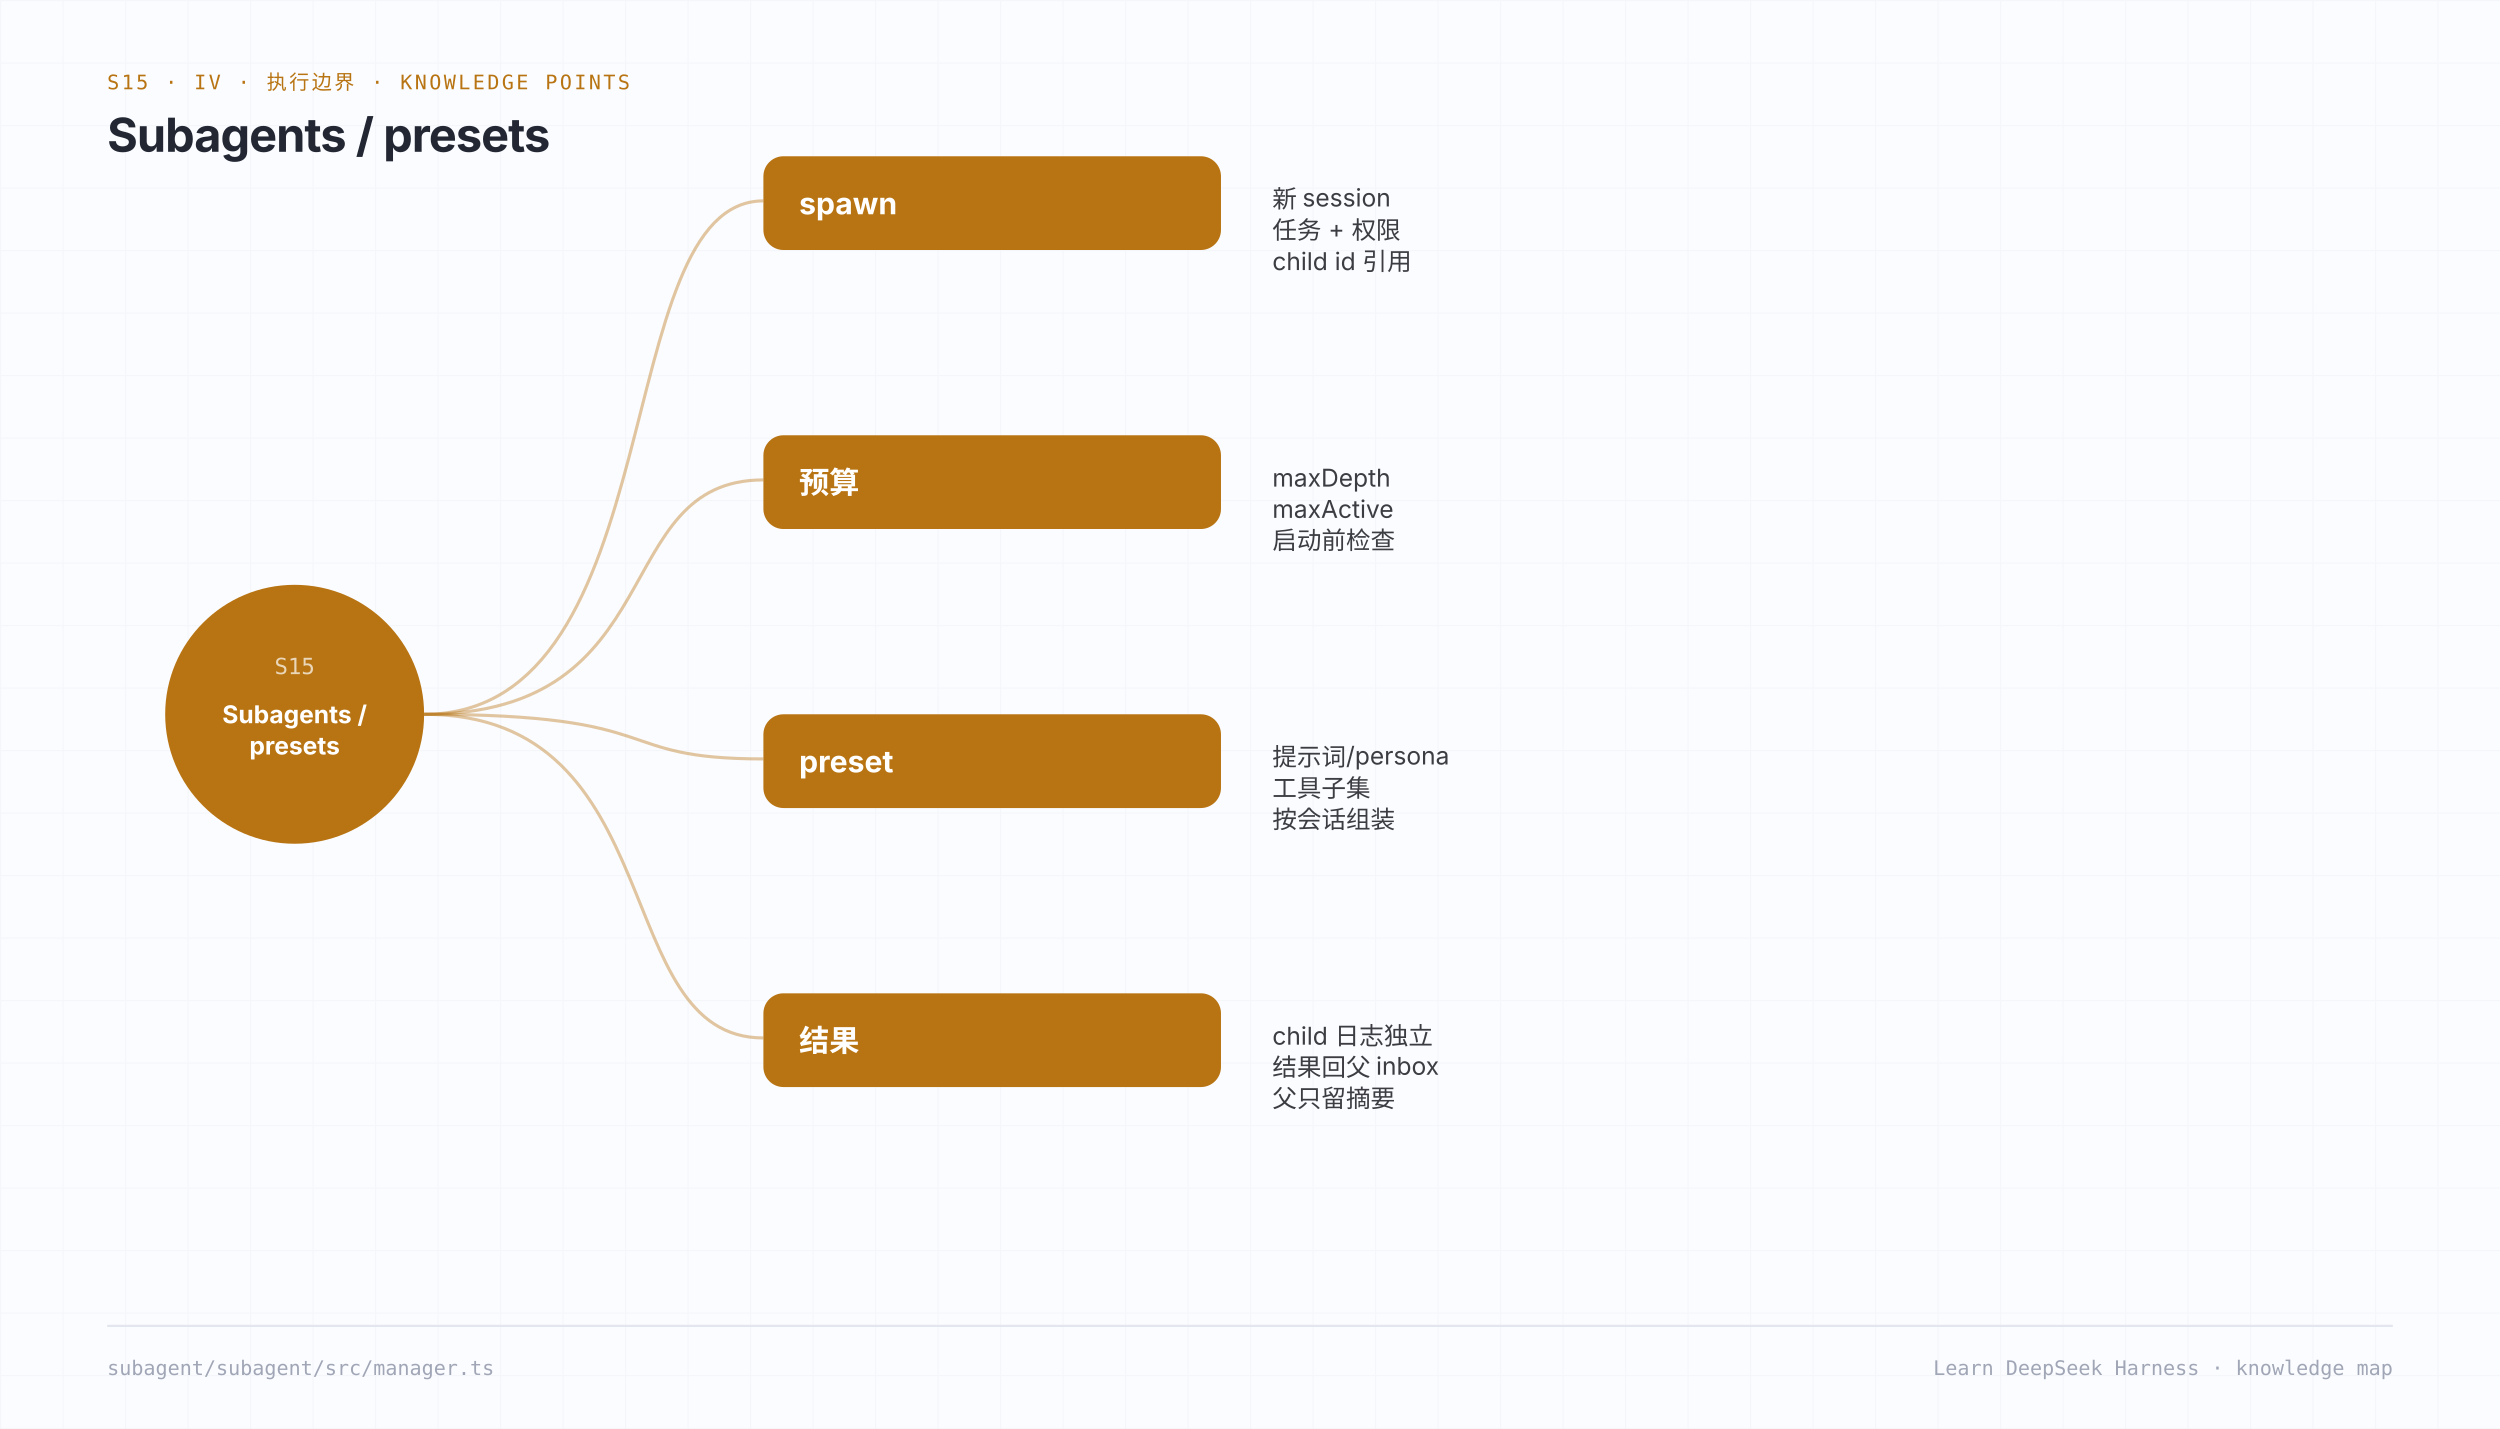
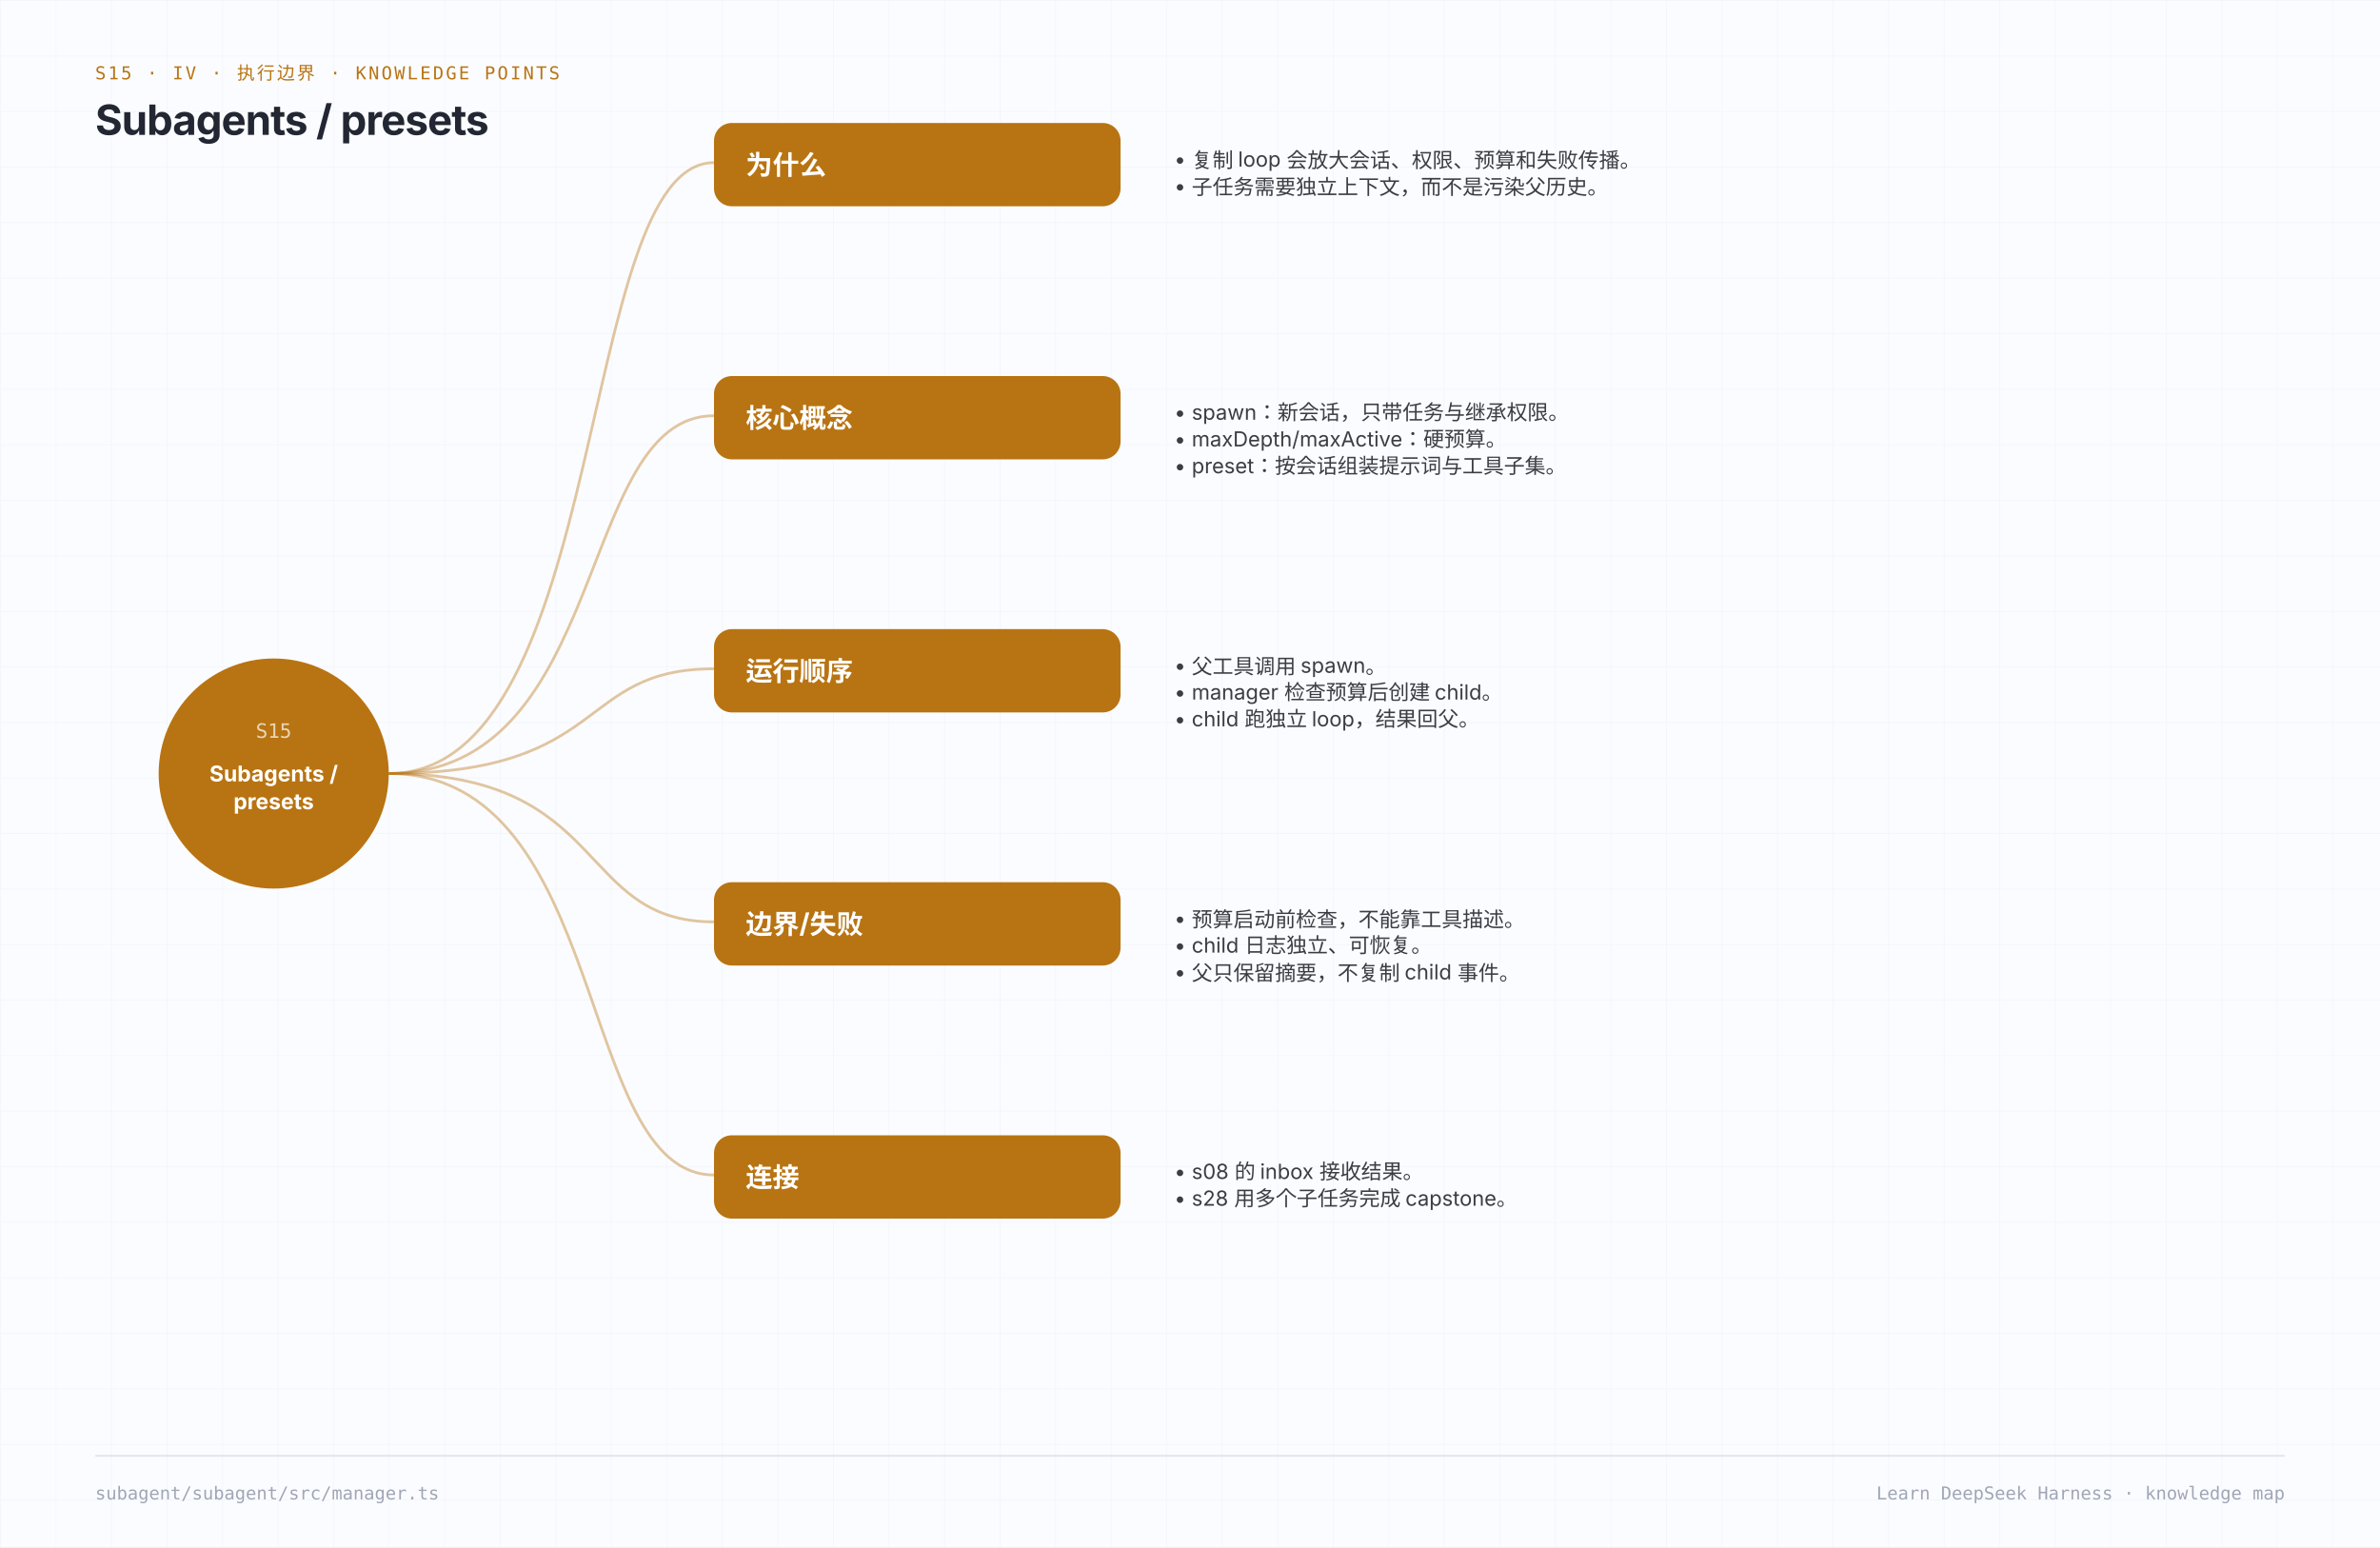
- <svg xmlns="http://www.w3.org/2000/svg" width="1120" height="640" viewBox="0 0 1120 640" role="img" aria-labelledby="title">
+ <svg xmlns="http://www.w3.org/2000/svg" width="1200" height="780" viewBox="0 0 1200 780" role="img" aria-labelledby="title">
  <defs>
    <pattern id="g" width="28" height="28" patternUnits="userSpaceOnUse">
      <path d="M28 0H0V28" fill="none" stroke="#303a63" stroke-opacity=".035" />
    </pattern>
  </defs>
-   <rect width="1120" height="640" fill="#fbfcff" />
-   <rect width="1120" height="640" fill="url(#g)" />
+   <rect width="1200" height="780" fill="#fbfcff" />
+   <rect width="1200" height="780" fill="url(#g)" />
  <text x="48" y="40" font-size="9" letter-spacing=".12em" fill="#b87412" font-family="SFMono-Regular,Consolas,monospace">S15 · IV · 执行边界 · KNOWLEDGE POINTS</text>
  <text x="48" y="68" font-size="21" font-weight="750" fill="#222733" letter-spacing="-.02em" font-family="-apple-system,BlinkMacSystemFont,'Segoe UI','Noto Sans SC',sans-serif">Subagents / presets</text>
-   <circle cx="132" cy="320" r="58" fill="#b87412" />
-   <text x="132" y="302" text-anchor="middle" font-size="10" fill="rgba(255,255,255,.7)" font-family="SFMono-Regular,Consolas,monospace">S15</text>
-   <text x="132" y="324" font-size="11" font-weight="700" fill="#fff" text-anchor="middle" font-family="-apple-system,BlinkMacSystemFont,'Segoe UI','Noto Sans SC',sans-serif">Subagents / </text>
-   <text x="132" y="338" font-size="11" font-weight="700" fill="#fff" text-anchor="middle" font-family="-apple-system,BlinkMacSystemFont,'Segoe UI','Noto Sans SC',sans-serif">presets</text>
-   <path d="M190 320 C302 320 272 90 342 90" fill="none" stroke="#b87412" stroke-opacity=".4" stroke-width="1.4" />
-   <rect x="342" y="70" width="205" height="42" rx="9" fill="#b87412" />
-   <text x="358" y="96" font-size="13.5" font-weight="700" fill="#fff" font-family="-apple-system,BlinkMacSystemFont,'Segoe UI','Noto Sans SC',sans-serif">spawn</text>
-   <text x="570" y="93" font-size="11" font-weight="400" fill="#3c3c43" text-anchor="start" font-family="-apple-system,BlinkMacSystemFont,'Segoe UI','Noto Sans SC',sans-serif">新 session</text>
-   <text x="570" y="107" font-size="11" font-weight="400" fill="#3c3c43" text-anchor="start" font-family="-apple-system,BlinkMacSystemFont,'Segoe UI','Noto Sans SC',sans-serif">任务 + 权限</text>
-   <text x="570" y="121" font-size="11" font-weight="400" fill="#3c3c43" text-anchor="start" font-family="-apple-system,BlinkMacSystemFont,'Segoe UI','Noto Sans SC',sans-serif">child id 引用</text>
-   <path d="M190 320 C302 320 272 215 342 215" fill="none" stroke="#b87412" stroke-opacity=".4" stroke-width="1.4" />
-   <rect x="342" y="195" width="205" height="42" rx="9" fill="#b87412" />
-   <text x="358" y="221" font-size="13.5" font-weight="700" fill="#fff" font-family="-apple-system,BlinkMacSystemFont,'Segoe UI','Noto Sans SC',sans-serif">预算</text>
-   <text x="570" y="218" font-size="11" font-weight="400" fill="#3c3c43" text-anchor="start" font-family="-apple-system,BlinkMacSystemFont,'Segoe UI','Noto Sans SC',sans-serif">maxDepth</text>
-   <text x="570" y="232" font-size="11" font-weight="400" fill="#3c3c43" text-anchor="start" font-family="-apple-system,BlinkMacSystemFont,'Segoe UI','Noto Sans SC',sans-serif">maxActive</text>
-   <text x="570" y="246" font-size="11" font-weight="400" fill="#3c3c43" text-anchor="start" font-family="-apple-system,BlinkMacSystemFont,'Segoe UI','Noto Sans SC',sans-serif">启动前检查</text>
-   <path d="M190 320 C302 320 272 340 342 340" fill="none" stroke="#b87412" stroke-opacity=".4" stroke-width="1.4" />
-   <rect x="342" y="320" width="205" height="42" rx="9" fill="#b87412" />
-   <text x="358" y="346" font-size="13.5" font-weight="700" fill="#fff" font-family="-apple-system,BlinkMacSystemFont,'Segoe UI','Noto Sans SC',sans-serif">preset</text>
-   <text x="570" y="343" font-size="11" font-weight="400" fill="#3c3c43" text-anchor="start" font-family="-apple-system,BlinkMacSystemFont,'Segoe UI','Noto Sans SC',sans-serif">提示词/persona</text>
-   <text x="570" y="357" font-size="11" font-weight="400" fill="#3c3c43" text-anchor="start" font-family="-apple-system,BlinkMacSystemFont,'Segoe UI','Noto Sans SC',sans-serif">工具子集</text>
-   <text x="570" y="371" font-size="11" font-weight="400" fill="#3c3c43" text-anchor="start" font-family="-apple-system,BlinkMacSystemFont,'Segoe UI','Noto Sans SC',sans-serif">按会话组装</text>
-   <path d="M190 320 C302 320 272 465 342 465" fill="none" stroke="#b87412" stroke-opacity=".4" stroke-width="1.4" />
-   <rect x="342" y="445" width="205" height="42" rx="9" fill="#b87412" />
-   <text x="358" y="471" font-size="13.5" font-weight="700" fill="#fff" font-family="-apple-system,BlinkMacSystemFont,'Segoe UI','Noto Sans SC',sans-serif">结果</text>
-   <text x="570" y="468" font-size="11" font-weight="400" fill="#3c3c43" text-anchor="start" font-family="-apple-system,BlinkMacSystemFont,'Segoe UI','Noto Sans SC',sans-serif">child 日志独立</text>
-   <text x="570" y="482" font-size="11" font-weight="400" fill="#3c3c43" text-anchor="start" font-family="-apple-system,BlinkMacSystemFont,'Segoe UI','Noto Sans SC',sans-serif">结果回父 inbox</text>
-   <text x="570" y="496" font-size="11" font-weight="400" fill="#3c3c43" text-anchor="start" font-family="-apple-system,BlinkMacSystemFont,'Segoe UI','Noto Sans SC',sans-serif">父只留摘要</text>
-   <line x1="48" y1="594" x2="1072" y2="594" stroke="#e3e6ef" />
-   <text x="48" y="616" font-size="9" fill="#a0a6b6" font-family="SFMono-Regular,Consolas,monospace">subagent/subagent/src/manager.ts</text>
-   <text x="1072" y="616" text-anchor="end" font-size="9" fill="#a0a6b6" font-family="SFMono-Regular,Consolas,monospace">Learn DeepSeek Harness · knowledge map</text>
+   <circle cx="138" cy="390" r="58" fill="#b87412" />
+   <text x="138" y="372" text-anchor="middle" font-size="10" fill="rgba(255,255,255,.7)" font-family="SFMono-Regular,Consolas,monospace">S15</text>
+   <text x="138" y="394" font-size="11" font-weight="700" fill="#fff" text-anchor="middle" font-family="-apple-system,BlinkMacSystemFont,'Segoe UI','Noto Sans SC',sans-serif">Subagents / </text>
+   <text x="138" y="408" font-size="11" font-weight="700" fill="#fff" text-anchor="middle" font-family="-apple-system,BlinkMacSystemFont,'Segoe UI','Noto Sans SC',sans-serif">presets</text>
+   <path d="M196 390 C308 390 290 82 360 82" fill="none" stroke="#b87412" stroke-opacity=".4" stroke-width="1.4" />
+   <rect x="360" y="62" width="205" height="42" rx="9" fill="#b87412" />
+   <text x="376" y="88" font-size="13.5" font-weight="700" fill="#fff" font-family="-apple-system,BlinkMacSystemFont,'Segoe UI','Noto Sans SC',sans-serif">为什么</text>
+   <text x="592" y="84" font-size="10.5" font-weight="400" fill="#3c3c43" text-anchor="start" font-family="-apple-system,BlinkMacSystemFont,'Segoe UI','Noto Sans SC',sans-serif">• 复制 loop 会放大会话、权限、预算和失败传播。</text>
+   <text x="592" y="97.5" font-size="10.5" font-weight="400" fill="#3c3c43" text-anchor="start" font-family="-apple-system,BlinkMacSystemFont,'Segoe UI','Noto Sans SC',sans-serif">• 子任务需要独立上下文，而不是污染父历史。</text>
+   <path d="M196 390 C308 390 290 209.6 360 209.6" fill="none" stroke="#b87412" stroke-opacity=".4" stroke-width="1.4" />
+   <rect x="360" y="189.6" width="205" height="42" rx="9" fill="#b87412" />
+   <text x="376" y="215.6" font-size="13.5" font-weight="700" fill="#fff" font-family="-apple-system,BlinkMacSystemFont,'Segoe UI','Noto Sans SC',sans-serif">核心概念</text>
+   <text x="592" y="211.6" font-size="10.5" font-weight="400" fill="#3c3c43" text-anchor="start" font-family="-apple-system,BlinkMacSystemFont,'Segoe UI','Noto Sans SC',sans-serif">• spawn：新会话，只带任务与继承权限。</text>
+   <text x="592" y="225.1" font-size="10.5" font-weight="400" fill="#3c3c43" text-anchor="start" font-family="-apple-system,BlinkMacSystemFont,'Segoe UI','Noto Sans SC',sans-serif">• maxDepth/maxActive：硬预算。</text>
+   <text x="592" y="238.6" font-size="10.5" font-weight="400" fill="#3c3c43" text-anchor="start" font-family="-apple-system,BlinkMacSystemFont,'Segoe UI','Noto Sans SC',sans-serif">• preset：按会话组装提示词与工具子集。</text>
+   <path d="M196 390 C308 390 290 337.2 360 337.2" fill="none" stroke="#b87412" stroke-opacity=".4" stroke-width="1.4" />
+   <rect x="360" y="317.2" width="205" height="42" rx="9" fill="#b87412" />
+   <text x="376" y="343.2" font-size="13.5" font-weight="700" fill="#fff" font-family="-apple-system,BlinkMacSystemFont,'Segoe UI','Noto Sans SC',sans-serif">运行顺序</text>
+   <text x="592" y="339.2" font-size="10.5" font-weight="400" fill="#3c3c43" text-anchor="start" font-family="-apple-system,BlinkMacSystemFont,'Segoe UI','Noto Sans SC',sans-serif">• 父工具调用 spawn。</text>
+   <text x="592" y="352.7" font-size="10.5" font-weight="400" fill="#3c3c43" text-anchor="start" font-family="-apple-system,BlinkMacSystemFont,'Segoe UI','Noto Sans SC',sans-serif">• manager 检查预算后创建 child。</text>
+   <text x="592" y="366.2" font-size="10.5" font-weight="400" fill="#3c3c43" text-anchor="start" font-family="-apple-system,BlinkMacSystemFont,'Segoe UI','Noto Sans SC',sans-serif">• child 跑独立 loop，结果回父。</text>
+   <path d="M196 390 C308 390 290 464.8 360 464.8" fill="none" stroke="#b87412" stroke-opacity=".4" stroke-width="1.4" />
+   <rect x="360" y="444.8" width="205" height="42" rx="9" fill="#b87412" />
+   <text x="376" y="470.8" font-size="13.5" font-weight="700" fill="#fff" font-family="-apple-system,BlinkMacSystemFont,'Segoe UI','Noto Sans SC',sans-serif">边界/失败</text>
+   <text x="592" y="466.8" font-size="10.5" font-weight="400" fill="#3c3c43" text-anchor="start" font-family="-apple-system,BlinkMacSystemFont,'Segoe UI','Noto Sans SC',sans-serif">• 预算启动前检查，不能靠工具描述。</text>
+   <text x="592" y="480.3" font-size="10.5" font-weight="400" fill="#3c3c43" text-anchor="start" font-family="-apple-system,BlinkMacSystemFont,'Segoe UI','Noto Sans SC',sans-serif">• child 日志独立、可恢复。</text>
+   <text x="592" y="493.8" font-size="10.5" font-weight="400" fill="#3c3c43" text-anchor="start" font-family="-apple-system,BlinkMacSystemFont,'Segoe UI','Noto Sans SC',sans-serif">• 父只保留摘要，不复制 child 事件。</text>
+   <path d="M196 390 C308 390 290 592.4 360 592.4" fill="none" stroke="#b87412" stroke-opacity=".4" stroke-width="1.4" />
+   <rect x="360" y="572.4" width="205" height="42" rx="9" fill="#b87412" />
+   <text x="376" y="598.4" font-size="13.5" font-weight="700" fill="#fff" font-family="-apple-system,BlinkMacSystemFont,'Segoe UI','Noto Sans SC',sans-serif">连接</text>
+   <text x="592" y="594.4" font-size="10.5" font-weight="400" fill="#3c3c43" text-anchor="start" font-family="-apple-system,BlinkMacSystemFont,'Segoe UI','Noto Sans SC',sans-serif">• s08 的 inbox 接收结果。</text>
+   <text x="592" y="607.9" font-size="10.5" font-weight="400" fill="#3c3c43" text-anchor="start" font-family="-apple-system,BlinkMacSystemFont,'Segoe UI','Noto Sans SC',sans-serif">• s28 用多个子任务完成 capstone。</text>
+   <line x1="48" y1="734" x2="1152" y2="734" stroke="#e3e6ef" />
+   <text x="48" y="756" font-size="9" fill="#a0a6b6" font-family="SFMono-Regular,Consolas,monospace">subagent/subagent/src/manager.ts</text>
+   <text x="1152" y="756" text-anchor="end" font-size="9" fill="#a0a6b6" font-family="SFMono-Regular,Consolas,monospace">Learn DeepSeek Harness · knowledge map</text>
</svg>
